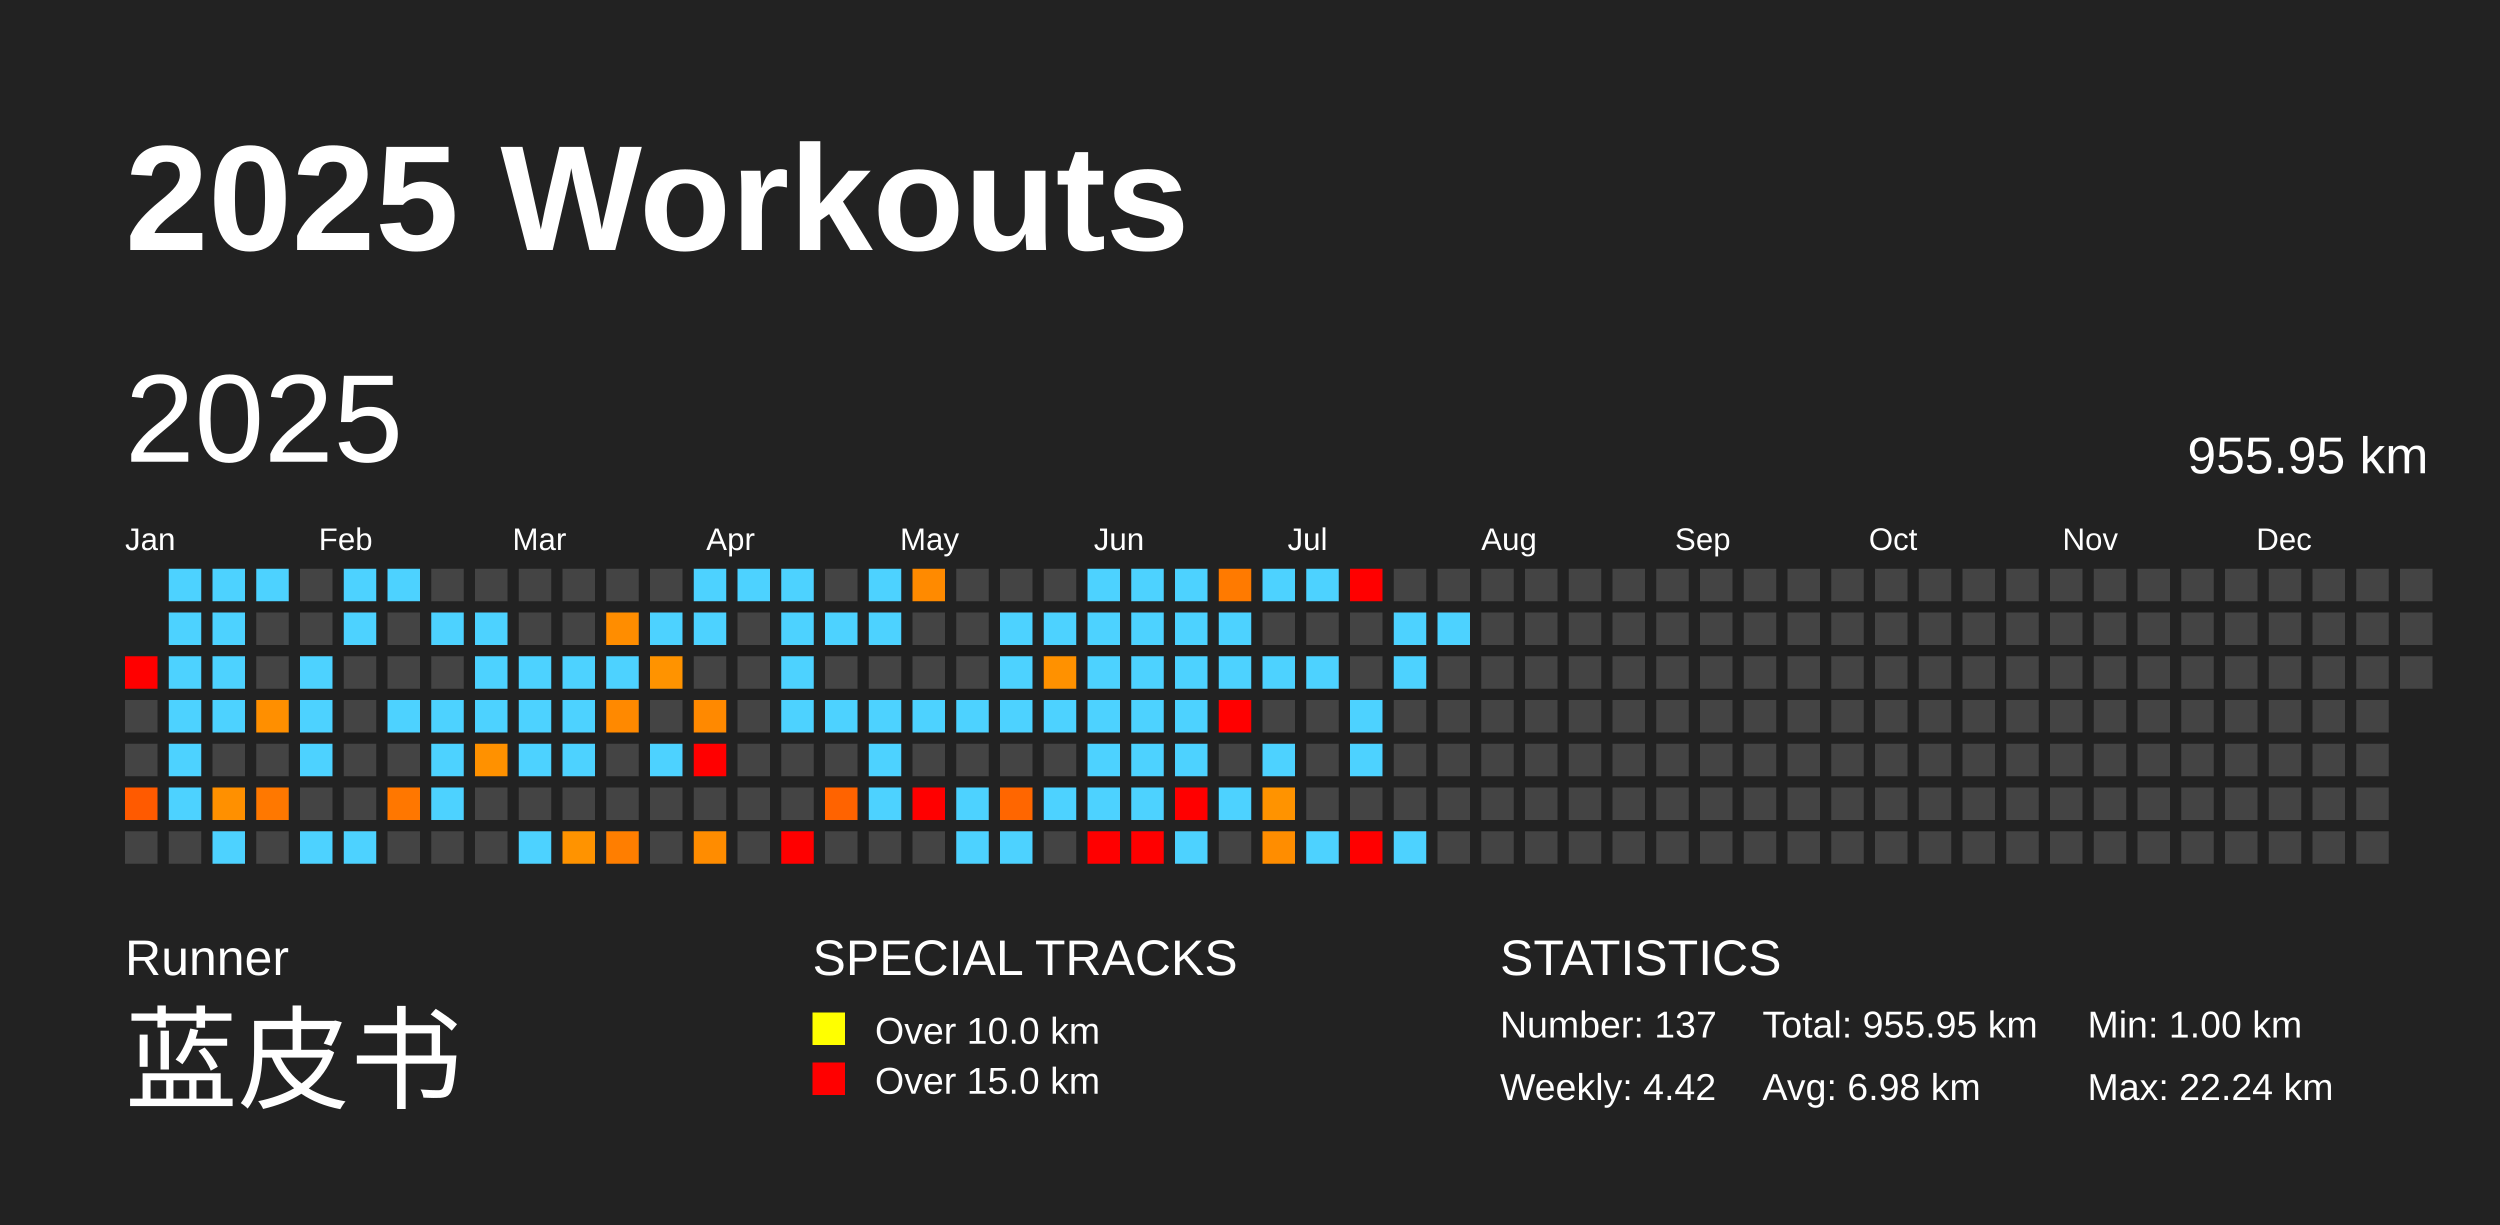
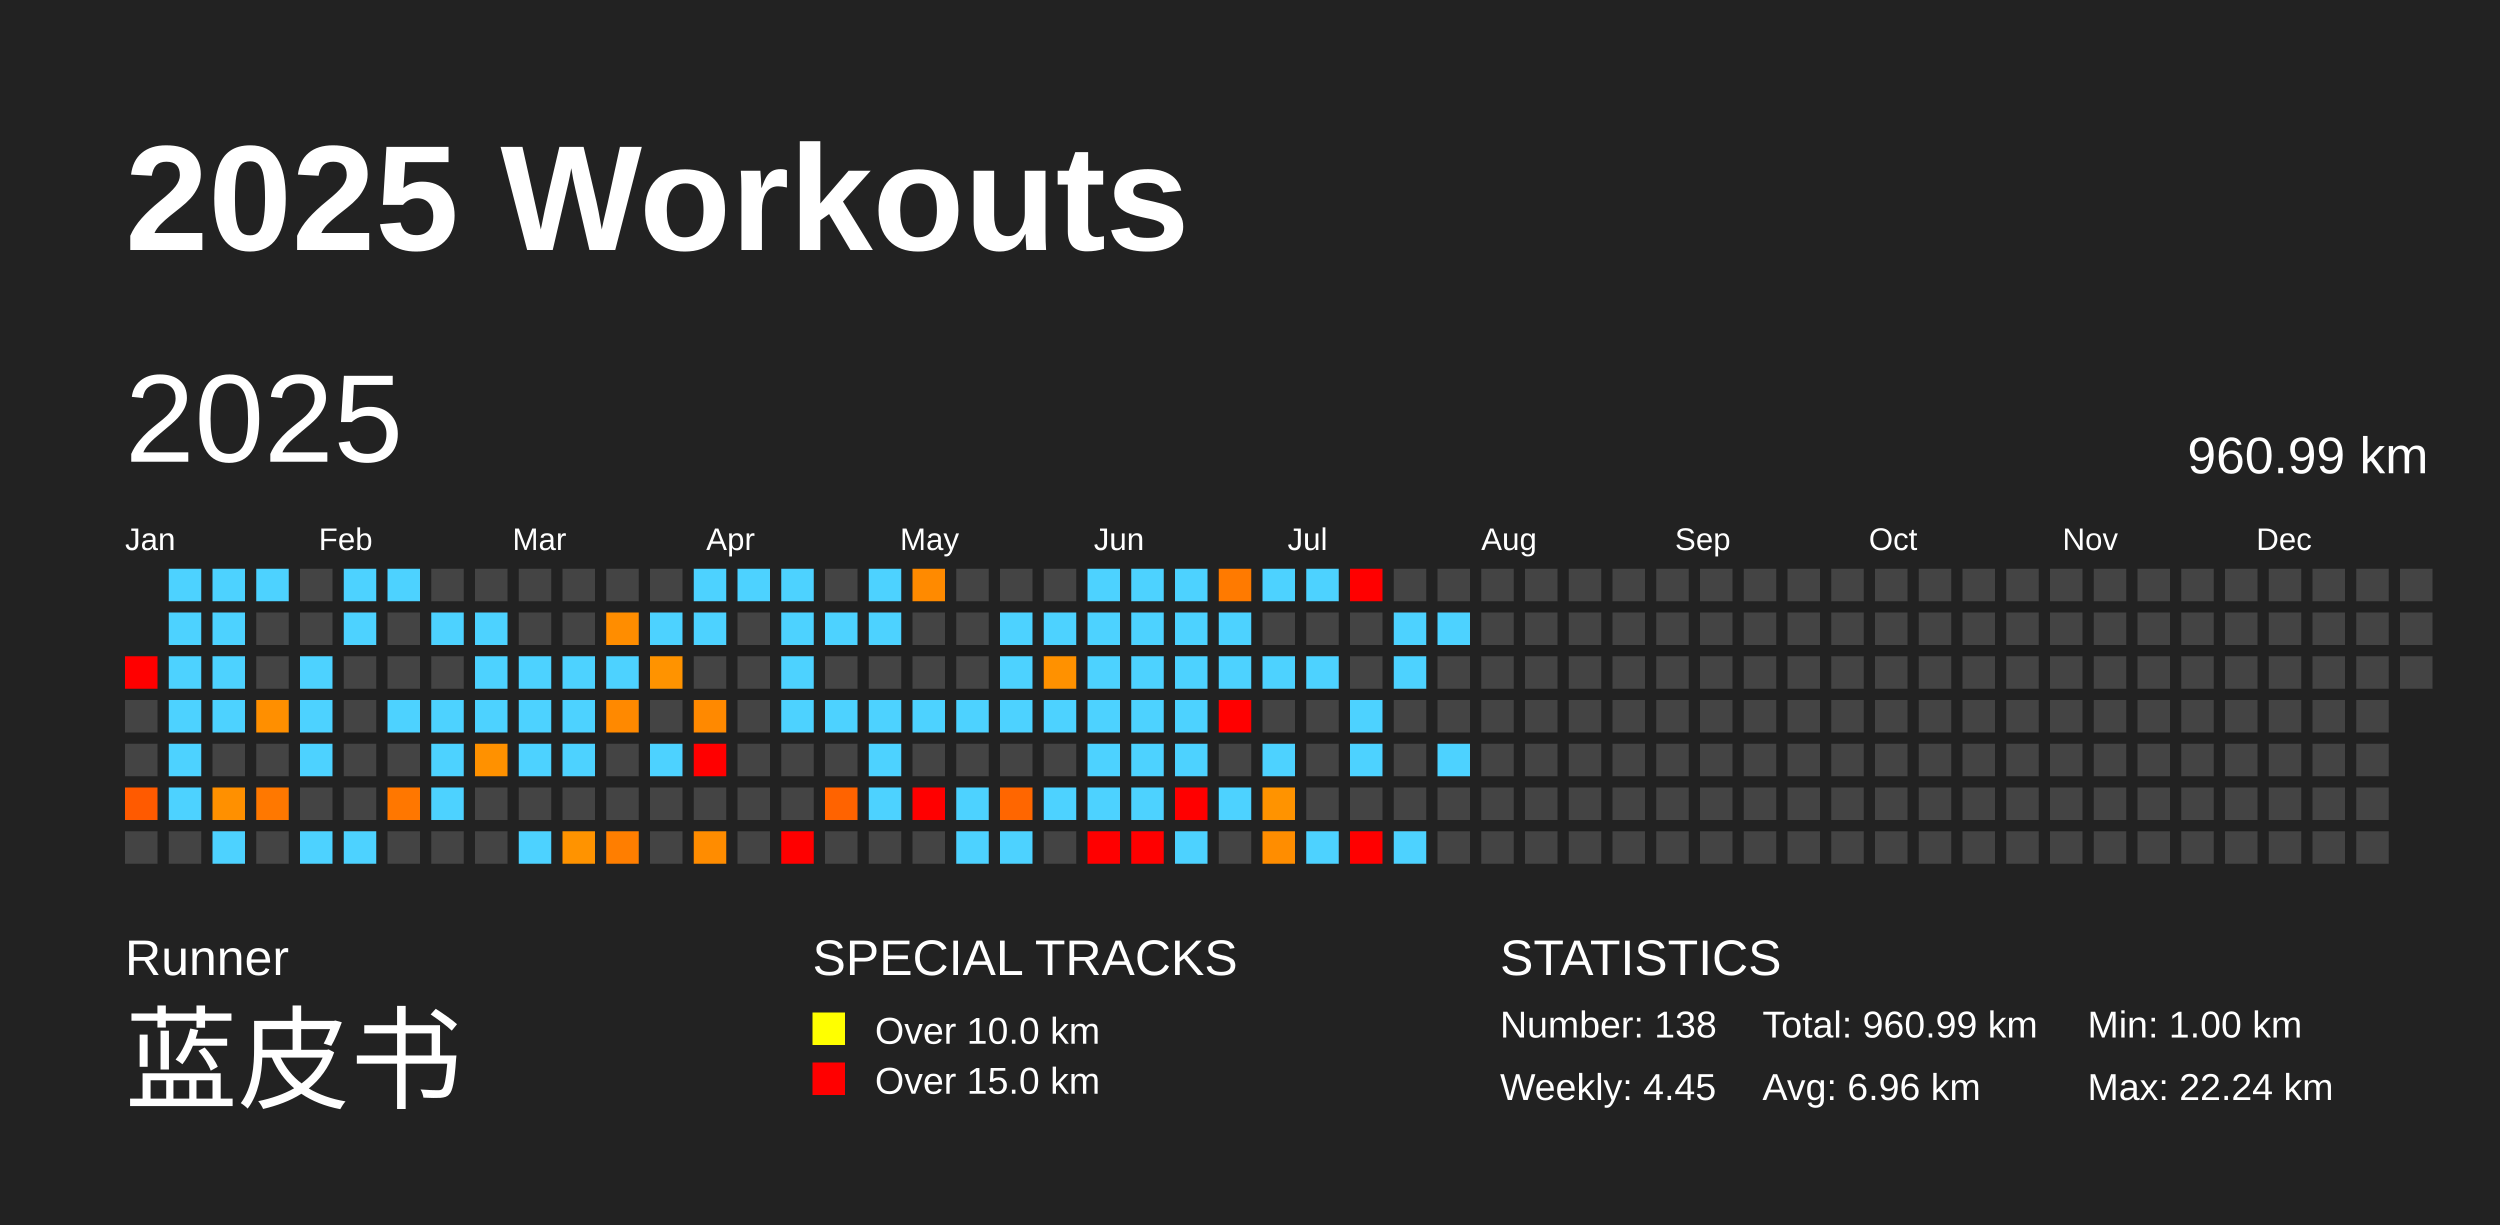
<svg xmlns="http://www.w3.org/2000/svg" baseProfile="full" height="98mm" version="1.1" viewBox="0,0,200,98" width="200mm">
  <defs />
  <rect fill="#222222" height="98" width="200" x="0" y="0" />
  <text fill="#FFFFFF" style="font-size:12px; font-family:Arial; font-weight:bold;" x="10" y="20">2025 Workouts</text>
  <text fill="#FFFFFF" style="font-size:4px; font-family:Arial" x="10" y="78">Runner</text>
  <text fill="#FFFFFF" style="font-size:9px; font-family:Arial" x="10" y="88">蓝皮书</text>
  <text fill="#FFFFFF" style="font-size:4px; font-family:Arial" x="65" y="78">SPECIAL TRACKS</text>
  <rect fill="yellow" height="2.6" width="2.6" x="65" y="81" />
  <text fill="#FFFFFF" style="font-size:3px; font-family:Arial" x="70" y="83.5">Over 10.0 km</text>
  <rect fill="red" height="2.6" width="2.6" x="65" y="85" />
  <text fill="#FFFFFF" style="font-size:3px; font-family:Arial" x="70" y="87.5">Over 15.0 km</text>
  <text fill="#FFFFFF" style="font-size:4px; font-family:Arial" x="120" y="78">STATISTICS</text>
-   <text fill="#FFFFFF" style="font-size:3px; font-family:Arial" x="120" y="83">Number: 137</text>
-   <text fill="#FFFFFF" style="font-size:3px; font-family:Arial" x="120" y="88">Weekly: 4.42</text>
-   <text fill="#FFFFFF" style="font-size:3px; font-family:Arial" x="141" y="83">Total: 955.95 km</text>
-   <text fill="#FFFFFF" style="font-size:3px; font-family:Arial" x="141" y="88">Avg: 6.98 km</text>
+   <text fill="#FFFFFF" style="font-size:3px; font-family:Arial" x="120" y="83">Number: 138</text>
+   <text fill="#FFFFFF" style="font-size:3px; font-family:Arial" x="120" y="88">Weekly: 4.45</text>
+   <text fill="#FFFFFF" style="font-size:3px; font-family:Arial" x="141" y="83">Total: 960.99 km</text>
+   <text fill="#FFFFFF" style="font-size:3px; font-family:Arial" x="141" y="88">Avg: 6.96 km</text>
  <text fill="#FFFFFF" style="font-size:3px; font-family:Arial" x="167" y="83">Min: 1.00 km</text>
  <text fill="#FFFFFF" style="font-size:3px; font-family:Arial" x="167" y="88">Max: 22.24 km</text>
  <text dominant-baseline="hanging" fill="#FFFFFF" style="font-size:10.0px; font-family:Arial;" x="10" y="30">2025</text>
-   <text dominant-baseline="hanging" fill="#FFFFFF" style="font-size:4.125px; font-family:Arial;" x="175" y="35">955.95 km</text>
+   <text dominant-baseline="hanging" fill="#FFFFFF" style="font-size:4.125px; font-family:Arial;" x="175" y="35">960.99 km</text>
  <text fill="#FFFFFF" style="font-size:2.5px; font-family:Arial" x="10.0" y="44">Jan</text>
  <text fill="#FFFFFF" style="font-size:2.5px; font-family:Arial" x="25.5" y="44">Feb</text>
  <text fill="#FFFFFF" style="font-size:2.5px; font-family:Arial" x="41.0" y="44">Mar</text>
  <text fill="#FFFFFF" style="font-size:2.5px; font-family:Arial" x="56.5" y="44">Apr</text>
  <text fill="#FFFFFF" style="font-size:2.5px; font-family:Arial" x="72.0" y="44">May</text>
  <text fill="#FFFFFF" style="font-size:2.5px; font-family:Arial" x="87.5" y="44">Jun</text>
  <text fill="#FFFFFF" style="font-size:2.5px; font-family:Arial" x="103.0" y="44">Jul</text>
  <text fill="#FFFFFF" style="font-size:2.5px; font-family:Arial" x="118.5" y="44">Aug</text>
  <text fill="#FFFFFF" style="font-size:2.5px; font-family:Arial" x="134.0" y="44">Sep</text>
  <text fill="#FFFFFF" style="font-size:2.5px; font-family:Arial" x="149.5" y="44">Oct</text>
  <text fill="#FFFFFF" style="font-size:2.5px; font-family:Arial" x="165.0" y="44">Nov</text>
  <text fill="#FFFFFF" style="font-size:2.5px; font-family:Arial" x="180.5" y="44">Dec</text>
  <rect fill="red" height="2.6" width="2.6" x="10.0" y="52.5" />
  <rect fill="#444444" height="2.6" width="2.6" x="10.0" y="56.0" />
  <rect fill="#444444" height="2.6" width="2.6" x="10.0" y="59.5" />
  <rect fill="#ff5a00" height="2.6" width="2.6" x="10.0" y="63.0" />
  <rect fill="#444444" height="2.6" width="2.6" x="10.0" y="66.5" />
  <rect fill="#4dd2ff" height="2.6" width="2.6" x="13.5" y="45.5" />
  <rect fill="#4dd2ff" height="2.6" width="2.6" x="13.5" y="49.0" />
  <rect fill="#4dd2ff" height="2.6" width="2.6" x="13.5" y="52.5" />
  <rect fill="#4dd2ff" height="2.6" width="2.6" x="13.5" y="56.0" />
  <rect fill="#4dd2ff" height="2.6" width="2.6" x="13.5" y="59.5" />
  <rect fill="#4dd2ff" height="2.6" width="2.6" x="13.5" y="63.0" />
  <rect fill="#444444" height="2.6" width="2.6" x="13.5" y="66.5" />
  <rect fill="#4dd2ff" height="2.6" width="2.6" x="17.0" y="45.5" />
  <rect fill="#4dd2ff" height="2.6" width="2.6" x="17.0" y="49.0" />
  <rect fill="#4dd2ff" height="2.6" width="2.6" x="17.0" y="52.5" />
  <rect fill="#4dd2ff" height="2.6" width="2.6" x="17.0" y="56.0" />
  <rect fill="#444444" height="2.6" width="2.6" x="17.0" y="59.5" />
  <rect fill="#ff9000" height="2.6" width="2.6" x="17.0" y="63.0" />
  <rect fill="#4dd2ff" height="2.6" width="2.6" x="17.0" y="66.5" />
  <rect fill="#4dd2ff" height="2.6" width="2.6" x="20.5" y="45.5" />
  <rect fill="#444444" height="2.6" width="2.6" x="20.5" y="49.0" />
  <rect fill="#444444" height="2.6" width="2.6" x="20.5" y="52.5" />
  <rect fill="#ff8f00" height="2.6" width="2.6" x="20.5" y="56.0" />
  <rect fill="#444444" height="2.6" width="2.6" x="20.5" y="59.5" />
  <rect fill="#ff7800" height="2.6" width="2.6" x="20.5" y="63.0" />
  <rect fill="#444444" height="2.6" width="2.6" x="20.5" y="66.5" />
  <rect fill="#444444" height="2.6" width="2.6" x="24.0" y="45.5" />
  <rect fill="#444444" height="2.6" width="2.6" x="24.0" y="49.0" />
  <rect fill="#4dd2ff" height="2.6" width="2.6" x="24.0" y="52.5" />
  <rect fill="#4dd2ff" height="2.6" width="2.6" x="24.0" y="56.0" />
  <rect fill="#4dd2ff" height="2.6" width="2.6" x="24.0" y="59.5" />
  <rect fill="#444444" height="2.6" width="2.6" x="24.0" y="63.0" />
  <rect fill="#4dd2ff" height="2.6" width="2.6" x="24.0" y="66.5" />
  <rect fill="#4dd2ff" height="2.6" width="2.6" x="27.5" y="45.5" />
  <rect fill="#4dd2ff" height="2.6" width="2.6" x="27.5" y="49.0" />
  <rect fill="#444444" height="2.6" width="2.6" x="27.5" y="52.5" />
  <rect fill="#444444" height="2.6" width="2.6" x="27.5" y="56.0" />
  <rect fill="#444444" height="2.6" width="2.6" x="27.5" y="59.5" />
  <rect fill="#444444" height="2.6" width="2.6" x="27.5" y="63.0" />
  <rect fill="#4dd2ff" height="2.6" width="2.6" x="27.5" y="66.5" />
  <rect fill="#4dd2ff" height="2.6" width="2.6" x="31.0" y="45.5" />
  <rect fill="#444444" height="2.6" width="2.6" x="31.0" y="49.0" />
  <rect fill="#444444" height="2.6" width="2.6" x="31.0" y="52.5" />
  <rect fill="#4dd2ff" height="2.6" width="2.6" x="31.0" y="56.0" />
  <rect fill="#444444" height="2.6" width="2.6" x="31.0" y="59.5" />
  <rect fill="#ff7700" height="2.6" width="2.6" x="31.0" y="63.0" />
  <rect fill="#444444" height="2.6" width="2.6" x="31.0" y="66.5" />
  <rect fill="#444444" height="2.6" width="2.6" x="34.5" y="45.5" />
  <rect fill="#4dd2ff" height="2.6" width="2.6" x="34.5" y="49.0" />
  <rect fill="#444444" height="2.6" width="2.6" x="34.5" y="52.5" />
  <rect fill="#4dd2ff" height="2.6" width="2.6" x="34.5" y="56.0" />
  <rect fill="#4dd2ff" height="2.6" width="2.6" x="34.5" y="59.5" />
  <rect fill="#4dd2ff" height="2.6" width="2.6" x="34.5" y="63.0" />
  <rect fill="#444444" height="2.6" width="2.6" x="34.5" y="66.5" />
  <rect fill="#444444" height="2.6" width="2.6" x="38.0" y="45.5" />
  <rect fill="#4dd2ff" height="2.6" width="2.6" x="38.0" y="49.0" />
  <rect fill="#4dd2ff" height="2.6" width="2.6" x="38.0" y="52.5" />
  <rect fill="#4dd2ff" height="2.6" width="2.6" x="38.0" y="56.0" />
  <rect fill="#ff9100" height="2.6" width="2.6" x="38.0" y="59.5" />
  <rect fill="#444444" height="2.6" width="2.6" x="38.0" y="63.0" />
  <rect fill="#444444" height="2.6" width="2.6" x="38.0" y="66.5" />
  <rect fill="#444444" height="2.6" width="2.6" x="41.5" y="45.5" />
  <rect fill="#444444" height="2.6" width="2.6" x="41.5" y="49.0" />
  <rect fill="#4dd2ff" height="2.6" width="2.6" x="41.5" y="52.5" />
  <rect fill="#4dd2ff" height="2.6" width="2.6" x="41.5" y="56.0" />
  <rect fill="#4dd2ff" height="2.6" width="2.6" x="41.5" y="59.5" />
  <rect fill="#444444" height="2.6" width="2.6" x="41.5" y="63.0" />
  <rect fill="#4dd2ff" height="2.6" width="2.6" x="41.5" y="66.5" />
  <rect fill="#444444" height="2.6" width="2.6" x="45.0" y="45.5" />
  <rect fill="#444444" height="2.6" width="2.6" x="45.0" y="49.0" />
  <rect fill="#4dd2ff" height="2.6" width="2.6" x="45.0" y="52.5" />
  <rect fill="#4dd2ff" height="2.6" width="2.6" x="45.0" y="56.0" />
  <rect fill="#4dd2ff" height="2.6" width="2.6" x="45.0" y="59.5" />
  <rect fill="#444444" height="2.6" width="2.6" x="45.0" y="63.0" />
  <rect fill="#ff9300" height="2.6" width="2.6" x="45.0" y="66.5" />
  <rect fill="#444444" height="2.6" width="2.6" x="48.5" y="45.5" />
  <rect fill="#ff8d00" height="2.6" width="2.6" x="48.5" y="49.0" />
  <rect fill="#4dd2ff" height="2.6" width="2.6" x="48.5" y="52.5" />
  <rect fill="#ff8900" height="2.6" width="2.6" x="48.5" y="56.0" />
  <rect fill="#444444" height="2.6" width="2.6" x="48.5" y="59.5" />
  <rect fill="#444444" height="2.6" width="2.6" x="48.5" y="63.0" />
  <rect fill="#ff7e00" height="2.6" width="2.6" x="48.5" y="66.5" />
  <rect fill="#444444" height="2.6" width="2.6" x="52.0" y="45.5" />
  <rect fill="#4dd2ff" height="2.6" width="2.6" x="52.0" y="49.0" />
  <rect fill="#ff9300" height="2.6" width="2.6" x="52.0" y="52.5" />
  <rect fill="#444444" height="2.6" width="2.6" x="52.0" y="56.0" />
  <rect fill="#4dd2ff" height="2.6" width="2.6" x="52.0" y="59.5" />
  <rect fill="#444444" height="2.6" width="2.6" x="52.0" y="63.0" />
  <rect fill="#444444" height="2.6" width="2.6" x="52.0" y="66.5" />
  <rect fill="#4dd2ff" height="2.6" width="2.6" x="55.5" y="45.5" />
  <rect fill="#4dd2ff" height="2.6" width="2.6" x="55.5" y="49.0" />
  <rect fill="#444444" height="2.6" width="2.6" x="55.5" y="52.5" />
  <rect fill="#ff8900" height="2.6" width="2.6" x="55.5" y="56.0" />
  <rect fill="red" height="2.6" width="2.6" x="55.5" y="59.5" />
  <rect fill="#444444" height="2.6" width="2.6" x="55.5" y="63.0" />
  <rect fill="#ff8c00" height="2.6" width="2.6" x="55.5" y="66.5" />
  <rect fill="#4dd2ff" height="2.6" width="2.6" x="59.0" y="45.5" />
  <rect fill="#444444" height="2.6" width="2.6" x="59.0" y="49.0" />
  <rect fill="#444444" height="2.6" width="2.6" x="59.0" y="52.5" />
  <rect fill="#444444" height="2.6" width="2.6" x="59.0" y="56.0" />
  <rect fill="#444444" height="2.6" width="2.6" x="59.0" y="59.5" />
  <rect fill="#444444" height="2.6" width="2.6" x="59.0" y="63.0" />
  <rect fill="#444444" height="2.6" width="2.6" x="59.0" y="66.5" />
  <rect fill="#4dd2ff" height="2.6" width="2.6" x="62.5" y="45.5" />
  <rect fill="#4dd2ff" height="2.6" width="2.6" x="62.5" y="49.0" />
  <rect fill="#4dd2ff" height="2.6" width="2.6" x="62.5" y="52.5" />
  <rect fill="#4dd2ff" height="2.6" width="2.6" x="62.5" y="56.0" />
  <rect fill="#444444" height="2.6" width="2.6" x="62.5" y="59.5" />
  <rect fill="#444444" height="2.6" width="2.6" x="62.5" y="63.0" />
  <rect fill="red" height="2.6" width="2.6" x="62.5" y="66.5" />
  <rect fill="#444444" height="2.6" width="2.6" x="66.0" y="45.5" />
  <rect fill="#4dd2ff" height="2.6" width="2.6" x="66.0" y="49.0" />
  <rect fill="#444444" height="2.6" width="2.6" x="66.0" y="52.5" />
  <rect fill="#4dd2ff" height="2.6" width="2.6" x="66.0" y="56.0" />
  <rect fill="#444444" height="2.6" width="2.6" x="66.0" y="59.5" />
  <rect fill="#ff6300" height="2.6" width="2.6" x="66.0" y="63.0" />
  <rect fill="#444444" height="2.6" width="2.6" x="66.0" y="66.5" />
  <rect fill="#4dd2ff" height="2.6" width="2.6" x="69.5" y="45.5" />
  <rect fill="#4dd2ff" height="2.6" width="2.6" x="69.5" y="49.0" />
  <rect fill="#444444" height="2.6" width="2.6" x="69.5" y="52.5" />
  <rect fill="#4dd2ff" height="2.6" width="2.6" x="69.5" y="56.0" />
  <rect fill="#4dd2ff" height="2.6" width="2.6" x="69.5" y="59.5" />
  <rect fill="#4dd2ff" height="2.6" width="2.6" x="69.5" y="63.0" />
  <rect fill="#444444" height="2.6" width="2.6" x="69.5" y="66.5" />
  <rect fill="#ff8a00" height="2.6" width="2.6" x="73.0" y="45.5" />
  <rect fill="#444444" height="2.6" width="2.6" x="73.0" y="49.0" />
  <rect fill="#444444" height="2.6" width="2.6" x="73.0" y="52.5" />
  <rect fill="#4dd2ff" height="2.6" width="2.6" x="73.0" y="56.0" />
  <rect fill="#444444" height="2.6" width="2.6" x="73.0" y="59.5" />
  <rect fill="red" height="2.6" width="2.6" x="73.0" y="63.0" />
  <rect fill="#444444" height="2.6" width="2.6" x="73.0" y="66.5" />
  <rect fill="#444444" height="2.6" width="2.6" x="76.5" y="45.5" />
  <rect fill="#444444" height="2.6" width="2.6" x="76.5" y="49.0" />
  <rect fill="#444444" height="2.6" width="2.6" x="76.5" y="52.5" />
  <rect fill="#4dd2ff" height="2.6" width="2.6" x="76.5" y="56.0" />
  <rect fill="#444444" height="2.6" width="2.6" x="76.5" y="59.5" />
  <rect fill="#4dd2ff" height="2.6" width="2.6" x="76.5" y="63.0" />
  <rect fill="#4dd2ff" height="2.6" width="2.6" x="76.5" y="66.5" />
  <rect fill="#444444" height="2.6" width="2.6" x="80.0" y="45.5" />
  <rect fill="#4dd2ff" height="2.6" width="2.6" x="80.0" y="49.0" />
  <rect fill="#4dd2ff" height="2.6" width="2.6" x="80.0" y="52.5" />
  <rect fill="#4dd2ff" height="2.6" width="2.6" x="80.0" y="56.0" />
  <rect fill="#444444" height="2.6" width="2.6" x="80.0" y="59.5" />
  <rect fill="#ff6600" height="2.6" width="2.6" x="80.0" y="63.0" />
  <rect fill="#4dd2ff" height="2.6" width="2.6" x="80.0" y="66.5" />
  <rect fill="#444444" height="2.6" width="2.6" x="83.5" y="45.5" />
  <rect fill="#4dd2ff" height="2.6" width="2.6" x="83.5" y="49.0" />
  <rect fill="#ff9100" height="2.6" width="2.6" x="83.5" y="52.5" />
  <rect fill="#4dd2ff" height="2.6" width="2.6" x="83.5" y="56.0" />
  <rect fill="#444444" height="2.6" width="2.6" x="83.5" y="59.5" />
  <rect fill="#4dd2ff" height="2.6" width="2.6" x="83.5" y="63.0" />
  <rect fill="#444444" height="2.6" width="2.6" x="83.5" y="66.5" />
  <rect fill="#4dd2ff" height="2.6" width="2.6" x="87.0" y="45.5" />
  <rect fill="#4dd2ff" height="2.6" width="2.6" x="87.0" y="49.0" />
  <rect fill="#4dd2ff" height="2.6" width="2.6" x="87.0" y="52.5" />
  <rect fill="#4dd2ff" height="2.6" width="2.6" x="87.0" y="56.0" />
  <rect fill="#4dd2ff" height="2.6" width="2.6" x="87.0" y="59.5" />
  <rect fill="#4dd2ff" height="2.6" width="2.6" x="87.0" y="63.0" />
  <rect fill="red" height="2.6" width="2.6" x="87.0" y="66.5" />
  <rect fill="#4dd2ff" height="2.6" width="2.6" x="90.5" y="45.5" />
  <rect fill="#4dd2ff" height="2.6" width="2.6" x="90.5" y="49.0" />
  <rect fill="#4dd2ff" height="2.6" width="2.6" x="90.5" y="52.5" />
  <rect fill="#4dd2ff" height="2.6" width="2.6" x="90.5" y="56.0" />
  <rect fill="#4dd2ff" height="2.6" width="2.6" x="90.5" y="59.5" />
  <rect fill="#4dd2ff" height="2.6" width="2.6" x="90.5" y="63.0" />
  <rect fill="red" height="2.6" width="2.6" x="90.5" y="66.5" />
  <rect fill="#4dd2ff" height="2.6" width="2.6" x="94.0" y="45.5" />
  <rect fill="#4dd2ff" height="2.6" width="2.6" x="94.0" y="49.0" />
  <rect fill="#4dd2ff" height="2.6" width="2.6" x="94.0" y="52.5" />
  <rect fill="#4dd2ff" height="2.6" width="2.6" x="94.0" y="56.0" />
  <rect fill="#4dd2ff" height="2.6" width="2.6" x="94.0" y="59.5" />
  <rect fill="red" height="2.6" width="2.6" x="94.0" y="63.0" />
  <rect fill="#4dd2ff" height="2.6" width="2.6" x="94.0" y="66.5" />
  <rect fill="#ff7a00" height="2.6" width="2.6" x="97.5" y="45.5" />
  <rect fill="#4dd2ff" height="2.6" width="2.6" x="97.5" y="49.0" />
  <rect fill="#4dd2ff" height="2.6" width="2.6" x="97.5" y="52.5" />
  <rect fill="red" height="2.6" width="2.6" x="97.5" y="56.0" />
  <rect fill="#444444" height="2.6" width="2.6" x="97.5" y="59.5" />
  <rect fill="#4dd2ff" height="2.6" width="2.6" x="97.5" y="63.0" />
  <rect fill="#444444" height="2.6" width="2.6" x="97.5" y="66.5" />
  <rect fill="#4dd2ff" height="2.6" width="2.6" x="101.0" y="45.5" />
  <rect fill="#444444" height="2.6" width="2.6" x="101.0" y="49.0" />
  <rect fill="#4dd2ff" height="2.6" width="2.6" x="101.0" y="52.5" />
  <rect fill="#444444" height="2.6" width="2.6" x="101.0" y="56.0" />
  <rect fill="#4dd2ff" height="2.6" width="2.6" x="101.0" y="59.5" />
  <rect fill="#ff9300" height="2.6" width="2.6" x="101.0" y="63.0" />
  <rect fill="#ff8d00" height="2.6" width="2.6" x="101.0" y="66.5" />
  <rect fill="#4dd2ff" height="2.6" width="2.6" x="104.5" y="45.5" />
  <rect fill="#444444" height="2.6" width="2.6" x="104.5" y="49.0" />
  <rect fill="#4dd2ff" height="2.6" width="2.6" x="104.5" y="52.5" />
  <rect fill="#444444" height="2.6" width="2.6" x="104.5" y="56.0" />
  <rect fill="#444444" height="2.6" width="2.6" x="104.5" y="59.5" />
  <rect fill="#444444" height="2.6" width="2.6" x="104.5" y="63.0" />
  <rect fill="#4dd2ff" height="2.6" width="2.6" x="104.5" y="66.5" />
  <rect fill="red" height="2.6" width="2.6" x="108.0" y="45.5" />
  <rect fill="#444444" height="2.6" width="2.6" x="108.0" y="49.0" />
  <rect fill="#444444" height="2.6" width="2.6" x="108.0" y="52.5" />
  <rect fill="#4dd2ff" height="2.6" width="2.6" x="108.0" y="56.0" />
  <rect fill="#4dd2ff" height="2.6" width="2.6" x="108.0" y="59.5" />
  <rect fill="#444444" height="2.6" width="2.6" x="108.0" y="63.0" />
  <rect fill="red" height="2.6" width="2.6" x="108.0" y="66.5" />
  <rect fill="#444444" height="2.6" width="2.6" x="111.5" y="45.5" />
  <rect fill="#4dd2ff" height="2.6" width="2.6" x="111.5" y="49.0" />
  <rect fill="#4dd2ff" height="2.6" width="2.6" x="111.5" y="52.5" />
  <rect fill="#444444" height="2.6" width="2.6" x="111.5" y="56.0" />
  <rect fill="#444444" height="2.6" width="2.6" x="111.5" y="59.5" />
  <rect fill="#444444" height="2.6" width="2.6" x="111.5" y="63.0" />
  <rect fill="#4dd2ff" height="2.6" width="2.6" x="111.5" y="66.5" />
  <rect fill="#444444" height="2.6" width="2.6" x="115.0" y="45.5" />
  <rect fill="#4dd2ff" height="2.6" width="2.6" x="115.0" y="49.0" />
  <rect fill="#444444" height="2.6" width="2.6" x="115.0" y="52.5" />
  <rect fill="#444444" height="2.6" width="2.6" x="115.0" y="56.0" />
-   <rect fill="#444444" height="2.6" width="2.6" x="115.0" y="59.5" />
+   <rect fill="#4dd2ff" height="2.6" width="2.6" x="115.0" y="59.5" />
  <rect fill="#444444" height="2.6" width="2.6" x="115.0" y="63.0" />
  <rect fill="#444444" height="2.6" width="2.6" x="115.0" y="66.5" />
  <rect fill="#444444" height="2.6" width="2.6" x="118.5" y="45.5" />
  <rect fill="#444444" height="2.6" width="2.6" x="118.5" y="49.0" />
  <rect fill="#444444" height="2.6" width="2.6" x="118.5" y="52.5" />
  <rect fill="#444444" height="2.6" width="2.6" x="118.5" y="56.0" />
  <rect fill="#444444" height="2.6" width="2.6" x="118.5" y="59.5" />
  <rect fill="#444444" height="2.6" width="2.6" x="118.5" y="63.0" />
  <rect fill="#444444" height="2.6" width="2.6" x="118.5" y="66.5" />
  <rect fill="#444444" height="2.6" width="2.6" x="122.0" y="45.5" />
  <rect fill="#444444" height="2.6" width="2.6" x="122.0" y="49.0" />
  <rect fill="#444444" height="2.6" width="2.6" x="122.0" y="52.5" />
  <rect fill="#444444" height="2.6" width="2.6" x="122.0" y="56.0" />
  <rect fill="#444444" height="2.6" width="2.6" x="122.0" y="59.5" />
  <rect fill="#444444" height="2.6" width="2.6" x="122.0" y="63.0" />
  <rect fill="#444444" height="2.6" width="2.6" x="122.0" y="66.5" />
  <rect fill="#444444" height="2.6" width="2.6" x="125.5" y="45.5" />
  <rect fill="#444444" height="2.6" width="2.6" x="125.5" y="49.0" />
  <rect fill="#444444" height="2.6" width="2.6" x="125.5" y="52.5" />
  <rect fill="#444444" height="2.6" width="2.6" x="125.5" y="56.0" />
  <rect fill="#444444" height="2.6" width="2.6" x="125.5" y="59.5" />
  <rect fill="#444444" height="2.6" width="2.6" x="125.5" y="63.0" />
  <rect fill="#444444" height="2.6" width="2.6" x="125.5" y="66.5" />
  <rect fill="#444444" height="2.6" width="2.6" x="129.0" y="45.5" />
  <rect fill="#444444" height="2.6" width="2.6" x="129.0" y="49.0" />
  <rect fill="#444444" height="2.6" width="2.6" x="129.0" y="52.5" />
  <rect fill="#444444" height="2.6" width="2.6" x="129.0" y="56.0" />
  <rect fill="#444444" height="2.6" width="2.6" x="129.0" y="59.5" />
  <rect fill="#444444" height="2.6" width="2.6" x="129.0" y="63.0" />
  <rect fill="#444444" height="2.6" width="2.6" x="129.0" y="66.5" />
  <rect fill="#444444" height="2.6" width="2.6" x="132.5" y="45.5" />
  <rect fill="#444444" height="2.6" width="2.6" x="132.5" y="49.0" />
  <rect fill="#444444" height="2.6" width="2.6" x="132.5" y="52.5" />
  <rect fill="#444444" height="2.6" width="2.6" x="132.5" y="56.0" />
  <rect fill="#444444" height="2.6" width="2.6" x="132.5" y="59.5" />
  <rect fill="#444444" height="2.6" width="2.6" x="132.5" y="63.0" />
  <rect fill="#444444" height="2.6" width="2.6" x="132.5" y="66.5" />
  <rect fill="#444444" height="2.6" width="2.6" x="136.0" y="45.5" />
  <rect fill="#444444" height="2.6" width="2.6" x="136.0" y="49.0" />
  <rect fill="#444444" height="2.6" width="2.6" x="136.0" y="52.5" />
  <rect fill="#444444" height="2.6" width="2.6" x="136.0" y="56.0" />
  <rect fill="#444444" height="2.6" width="2.6" x="136.0" y="59.5" />
  <rect fill="#444444" height="2.6" width="2.6" x="136.0" y="63.0" />
  <rect fill="#444444" height="2.6" width="2.6" x="136.0" y="66.5" />
  <rect fill="#444444" height="2.6" width="2.6" x="139.5" y="45.5" />
  <rect fill="#444444" height="2.6" width="2.6" x="139.5" y="49.0" />
  <rect fill="#444444" height="2.6" width="2.6" x="139.5" y="52.5" />
  <rect fill="#444444" height="2.6" width="2.6" x="139.5" y="56.0" />
  <rect fill="#444444" height="2.6" width="2.6" x="139.5" y="59.5" />
  <rect fill="#444444" height="2.6" width="2.6" x="139.5" y="63.0" />
  <rect fill="#444444" height="2.6" width="2.6" x="139.5" y="66.5" />
  <rect fill="#444444" height="2.6" width="2.6" x="143.0" y="45.5" />
  <rect fill="#444444" height="2.6" width="2.6" x="143.0" y="49.0" />
  <rect fill="#444444" height="2.6" width="2.6" x="143.0" y="52.5" />
  <rect fill="#444444" height="2.6" width="2.6" x="143.0" y="56.0" />
  <rect fill="#444444" height="2.6" width="2.6" x="143.0" y="59.5" />
  <rect fill="#444444" height="2.6" width="2.6" x="143.0" y="63.0" />
  <rect fill="#444444" height="2.6" width="2.6" x="143.0" y="66.5" />
  <rect fill="#444444" height="2.6" width="2.6" x="146.5" y="45.5" />
  <rect fill="#444444" height="2.6" width="2.6" x="146.5" y="49.0" />
  <rect fill="#444444" height="2.6" width="2.6" x="146.5" y="52.5" />
  <rect fill="#444444" height="2.6" width="2.6" x="146.5" y="56.0" />
  <rect fill="#444444" height="2.6" width="2.6" x="146.5" y="59.5" />
  <rect fill="#444444" height="2.6" width="2.6" x="146.5" y="63.0" />
  <rect fill="#444444" height="2.6" width="2.6" x="146.5" y="66.5" />
  <rect fill="#444444" height="2.6" width="2.6" x="150.0" y="45.5" />
  <rect fill="#444444" height="2.6" width="2.6" x="150.0" y="49.0" />
  <rect fill="#444444" height="2.6" width="2.6" x="150.0" y="52.5" />
  <rect fill="#444444" height="2.6" width="2.6" x="150.0" y="56.0" />
  <rect fill="#444444" height="2.6" width="2.6" x="150.0" y="59.5" />
  <rect fill="#444444" height="2.6" width="2.6" x="150.0" y="63.0" />
  <rect fill="#444444" height="2.6" width="2.6" x="150.0" y="66.5" />
  <rect fill="#444444" height="2.6" width="2.6" x="153.5" y="45.5" />
  <rect fill="#444444" height="2.6" width="2.6" x="153.5" y="49.0" />
  <rect fill="#444444" height="2.6" width="2.6" x="153.5" y="52.5" />
  <rect fill="#444444" height="2.6" width="2.6" x="153.5" y="56.0" />
  <rect fill="#444444" height="2.6" width="2.6" x="153.5" y="59.5" />
  <rect fill="#444444" height="2.6" width="2.6" x="153.5" y="63.0" />
  <rect fill="#444444" height="2.6" width="2.6" x="153.5" y="66.5" />
  <rect fill="#444444" height="2.6" width="2.6" x="157.0" y="45.5" />
  <rect fill="#444444" height="2.6" width="2.6" x="157.0" y="49.0" />
  <rect fill="#444444" height="2.6" width="2.6" x="157.0" y="52.5" />
  <rect fill="#444444" height="2.6" width="2.6" x="157.0" y="56.0" />
  <rect fill="#444444" height="2.6" width="2.6" x="157.0" y="59.5" />
  <rect fill="#444444" height="2.6" width="2.6" x="157.0" y="63.0" />
  <rect fill="#444444" height="2.6" width="2.6" x="157.0" y="66.5" />
  <rect fill="#444444" height="2.6" width="2.6" x="160.5" y="45.5" />
  <rect fill="#444444" height="2.6" width="2.6" x="160.5" y="49.0" />
  <rect fill="#444444" height="2.6" width="2.6" x="160.5" y="52.5" />
  <rect fill="#444444" height="2.6" width="2.6" x="160.5" y="56.0" />
  <rect fill="#444444" height="2.6" width="2.6" x="160.5" y="59.5" />
  <rect fill="#444444" height="2.6" width="2.6" x="160.5" y="63.0" />
  <rect fill="#444444" height="2.6" width="2.6" x="160.5" y="66.5" />
  <rect fill="#444444" height="2.6" width="2.6" x="164.0" y="45.5" />
  <rect fill="#444444" height="2.6" width="2.6" x="164.0" y="49.0" />
  <rect fill="#444444" height="2.6" width="2.6" x="164.0" y="52.5" />
  <rect fill="#444444" height="2.6" width="2.6" x="164.0" y="56.0" />
  <rect fill="#444444" height="2.6" width="2.6" x="164.0" y="59.5" />
  <rect fill="#444444" height="2.6" width="2.6" x="164.0" y="63.0" />
  <rect fill="#444444" height="2.6" width="2.6" x="164.0" y="66.5" />
  <rect fill="#444444" height="2.6" width="2.6" x="167.5" y="45.5" />
  <rect fill="#444444" height="2.6" width="2.6" x="167.5" y="49.0" />
  <rect fill="#444444" height="2.6" width="2.6" x="167.5" y="52.5" />
  <rect fill="#444444" height="2.6" width="2.6" x="167.5" y="56.0" />
  <rect fill="#444444" height="2.6" width="2.6" x="167.5" y="59.5" />
  <rect fill="#444444" height="2.6" width="2.6" x="167.5" y="63.0" />
  <rect fill="#444444" height="2.6" width="2.6" x="167.5" y="66.5" />
  <rect fill="#444444" height="2.6" width="2.6" x="171.0" y="45.5" />
  <rect fill="#444444" height="2.6" width="2.6" x="171.0" y="49.0" />
  <rect fill="#444444" height="2.6" width="2.6" x="171.0" y="52.5" />
  <rect fill="#444444" height="2.6" width="2.6" x="171.0" y="56.0" />
  <rect fill="#444444" height="2.6" width="2.6" x="171.0" y="59.5" />
  <rect fill="#444444" height="2.6" width="2.6" x="171.0" y="63.0" />
  <rect fill="#444444" height="2.6" width="2.6" x="171.0" y="66.5" />
  <rect fill="#444444" height="2.6" width="2.6" x="174.5" y="45.5" />
  <rect fill="#444444" height="2.6" width="2.6" x="174.5" y="49.0" />
  <rect fill="#444444" height="2.6" width="2.6" x="174.5" y="52.5" />
  <rect fill="#444444" height="2.6" width="2.6" x="174.5" y="56.0" />
  <rect fill="#444444" height="2.6" width="2.6" x="174.5" y="59.5" />
  <rect fill="#444444" height="2.6" width="2.6" x="174.5" y="63.0" />
  <rect fill="#444444" height="2.6" width="2.6" x="174.5" y="66.5" />
  <rect fill="#444444" height="2.6" width="2.6" x="178.0" y="45.5" />
  <rect fill="#444444" height="2.6" width="2.6" x="178.0" y="49.0" />
  <rect fill="#444444" height="2.6" width="2.6" x="178.0" y="52.5" />
  <rect fill="#444444" height="2.6" width="2.6" x="178.0" y="56.0" />
  <rect fill="#444444" height="2.6" width="2.6" x="178.0" y="59.5" />
  <rect fill="#444444" height="2.6" width="2.6" x="178.0" y="63.0" />
  <rect fill="#444444" height="2.6" width="2.6" x="178.0" y="66.5" />
  <rect fill="#444444" height="2.6" width="2.6" x="181.5" y="45.5" />
  <rect fill="#444444" height="2.6" width="2.6" x="181.5" y="49.0" />
  <rect fill="#444444" height="2.6" width="2.6" x="181.5" y="52.5" />
  <rect fill="#444444" height="2.6" width="2.6" x="181.5" y="56.0" />
  <rect fill="#444444" height="2.6" width="2.6" x="181.5" y="59.5" />
  <rect fill="#444444" height="2.6" width="2.6" x="181.5" y="63.0" />
  <rect fill="#444444" height="2.6" width="2.6" x="181.5" y="66.5" />
  <rect fill="#444444" height="2.6" width="2.6" x="185.0" y="45.5" />
  <rect fill="#444444" height="2.6" width="2.6" x="185.0" y="49.0" />
  <rect fill="#444444" height="2.6" width="2.6" x="185.0" y="52.5" />
  <rect fill="#444444" height="2.6" width="2.6" x="185.0" y="56.0" />
  <rect fill="#444444" height="2.6" width="2.6" x="185.0" y="59.5" />
  <rect fill="#444444" height="2.6" width="2.6" x="185.0" y="63.0" />
  <rect fill="#444444" height="2.6" width="2.6" x="185.0" y="66.5" />
  <rect fill="#444444" height="2.6" width="2.6" x="188.5" y="45.5" />
  <rect fill="#444444" height="2.6" width="2.6" x="188.5" y="49.0" />
  <rect fill="#444444" height="2.6" width="2.6" x="188.5" y="52.5" />
  <rect fill="#444444" height="2.6" width="2.6" x="188.5" y="56.0" />
  <rect fill="#444444" height="2.6" width="2.6" x="188.5" y="59.5" />
  <rect fill="#444444" height="2.6" width="2.6" x="188.5" y="63.0" />
  <rect fill="#444444" height="2.6" width="2.6" x="188.5" y="66.5" />
  <rect fill="#444444" height="2.6" width="2.6" x="192.0" y="45.5" />
  <rect fill="#444444" height="2.6" width="2.6" x="192.0" y="49.0" />
  <rect fill="#444444" height="2.6" width="2.6" x="192.0" y="52.5" />
</svg>
